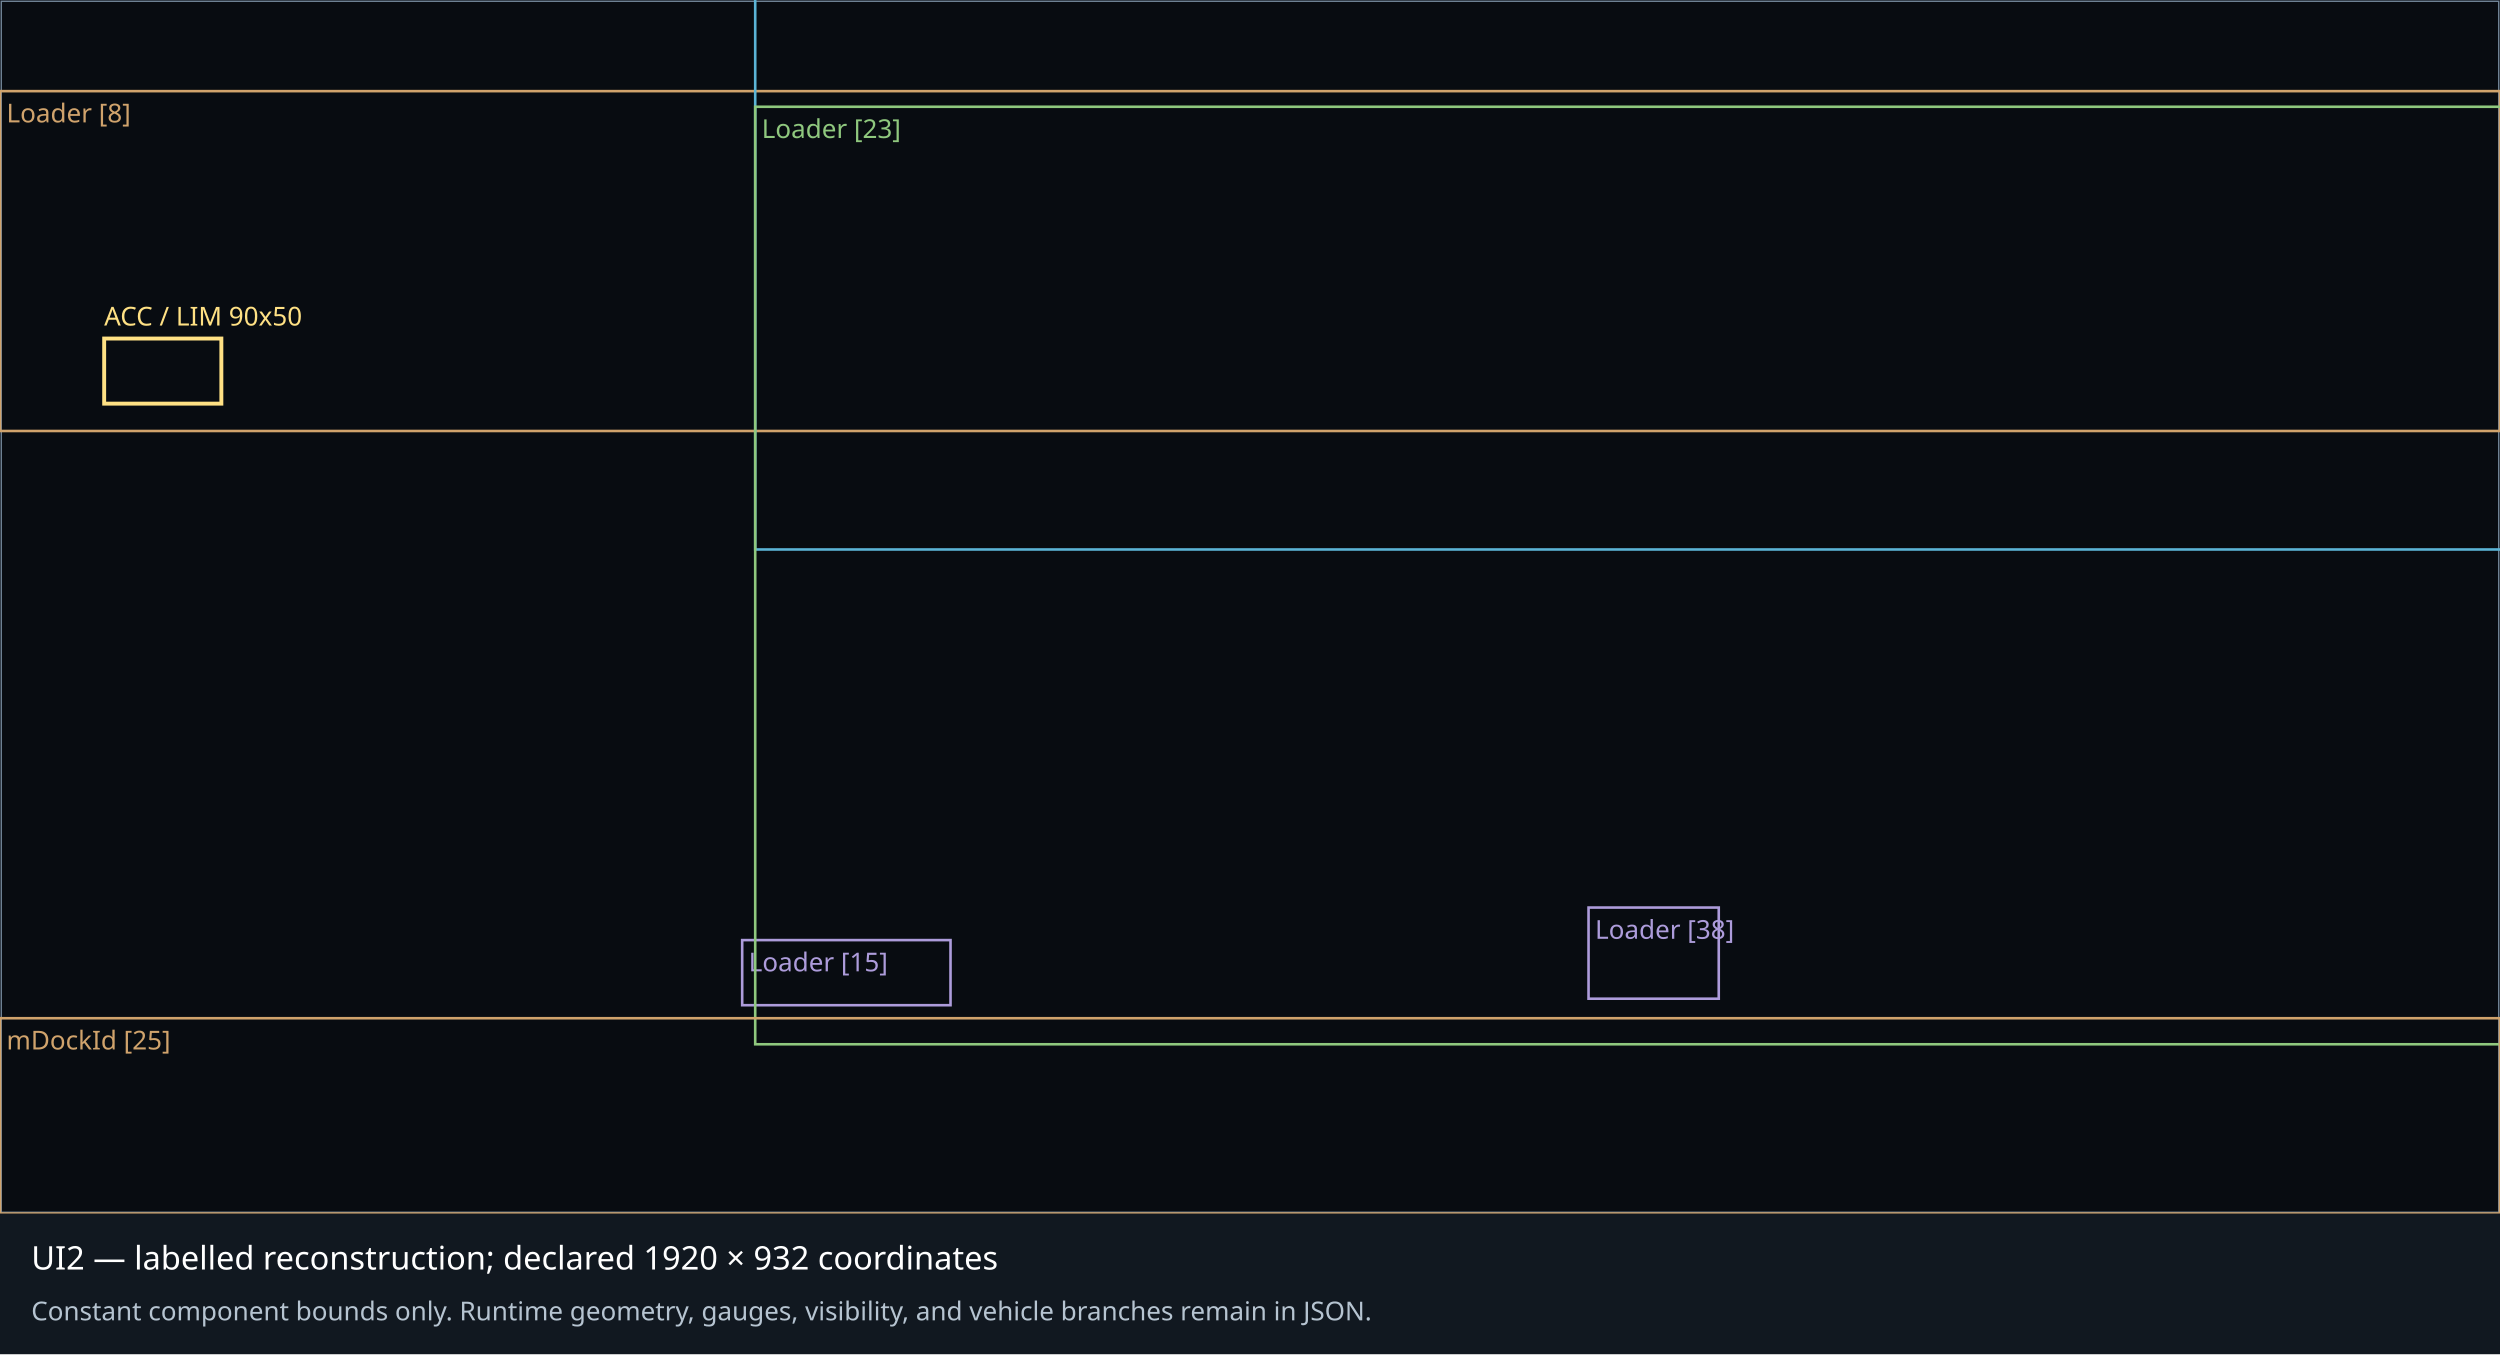
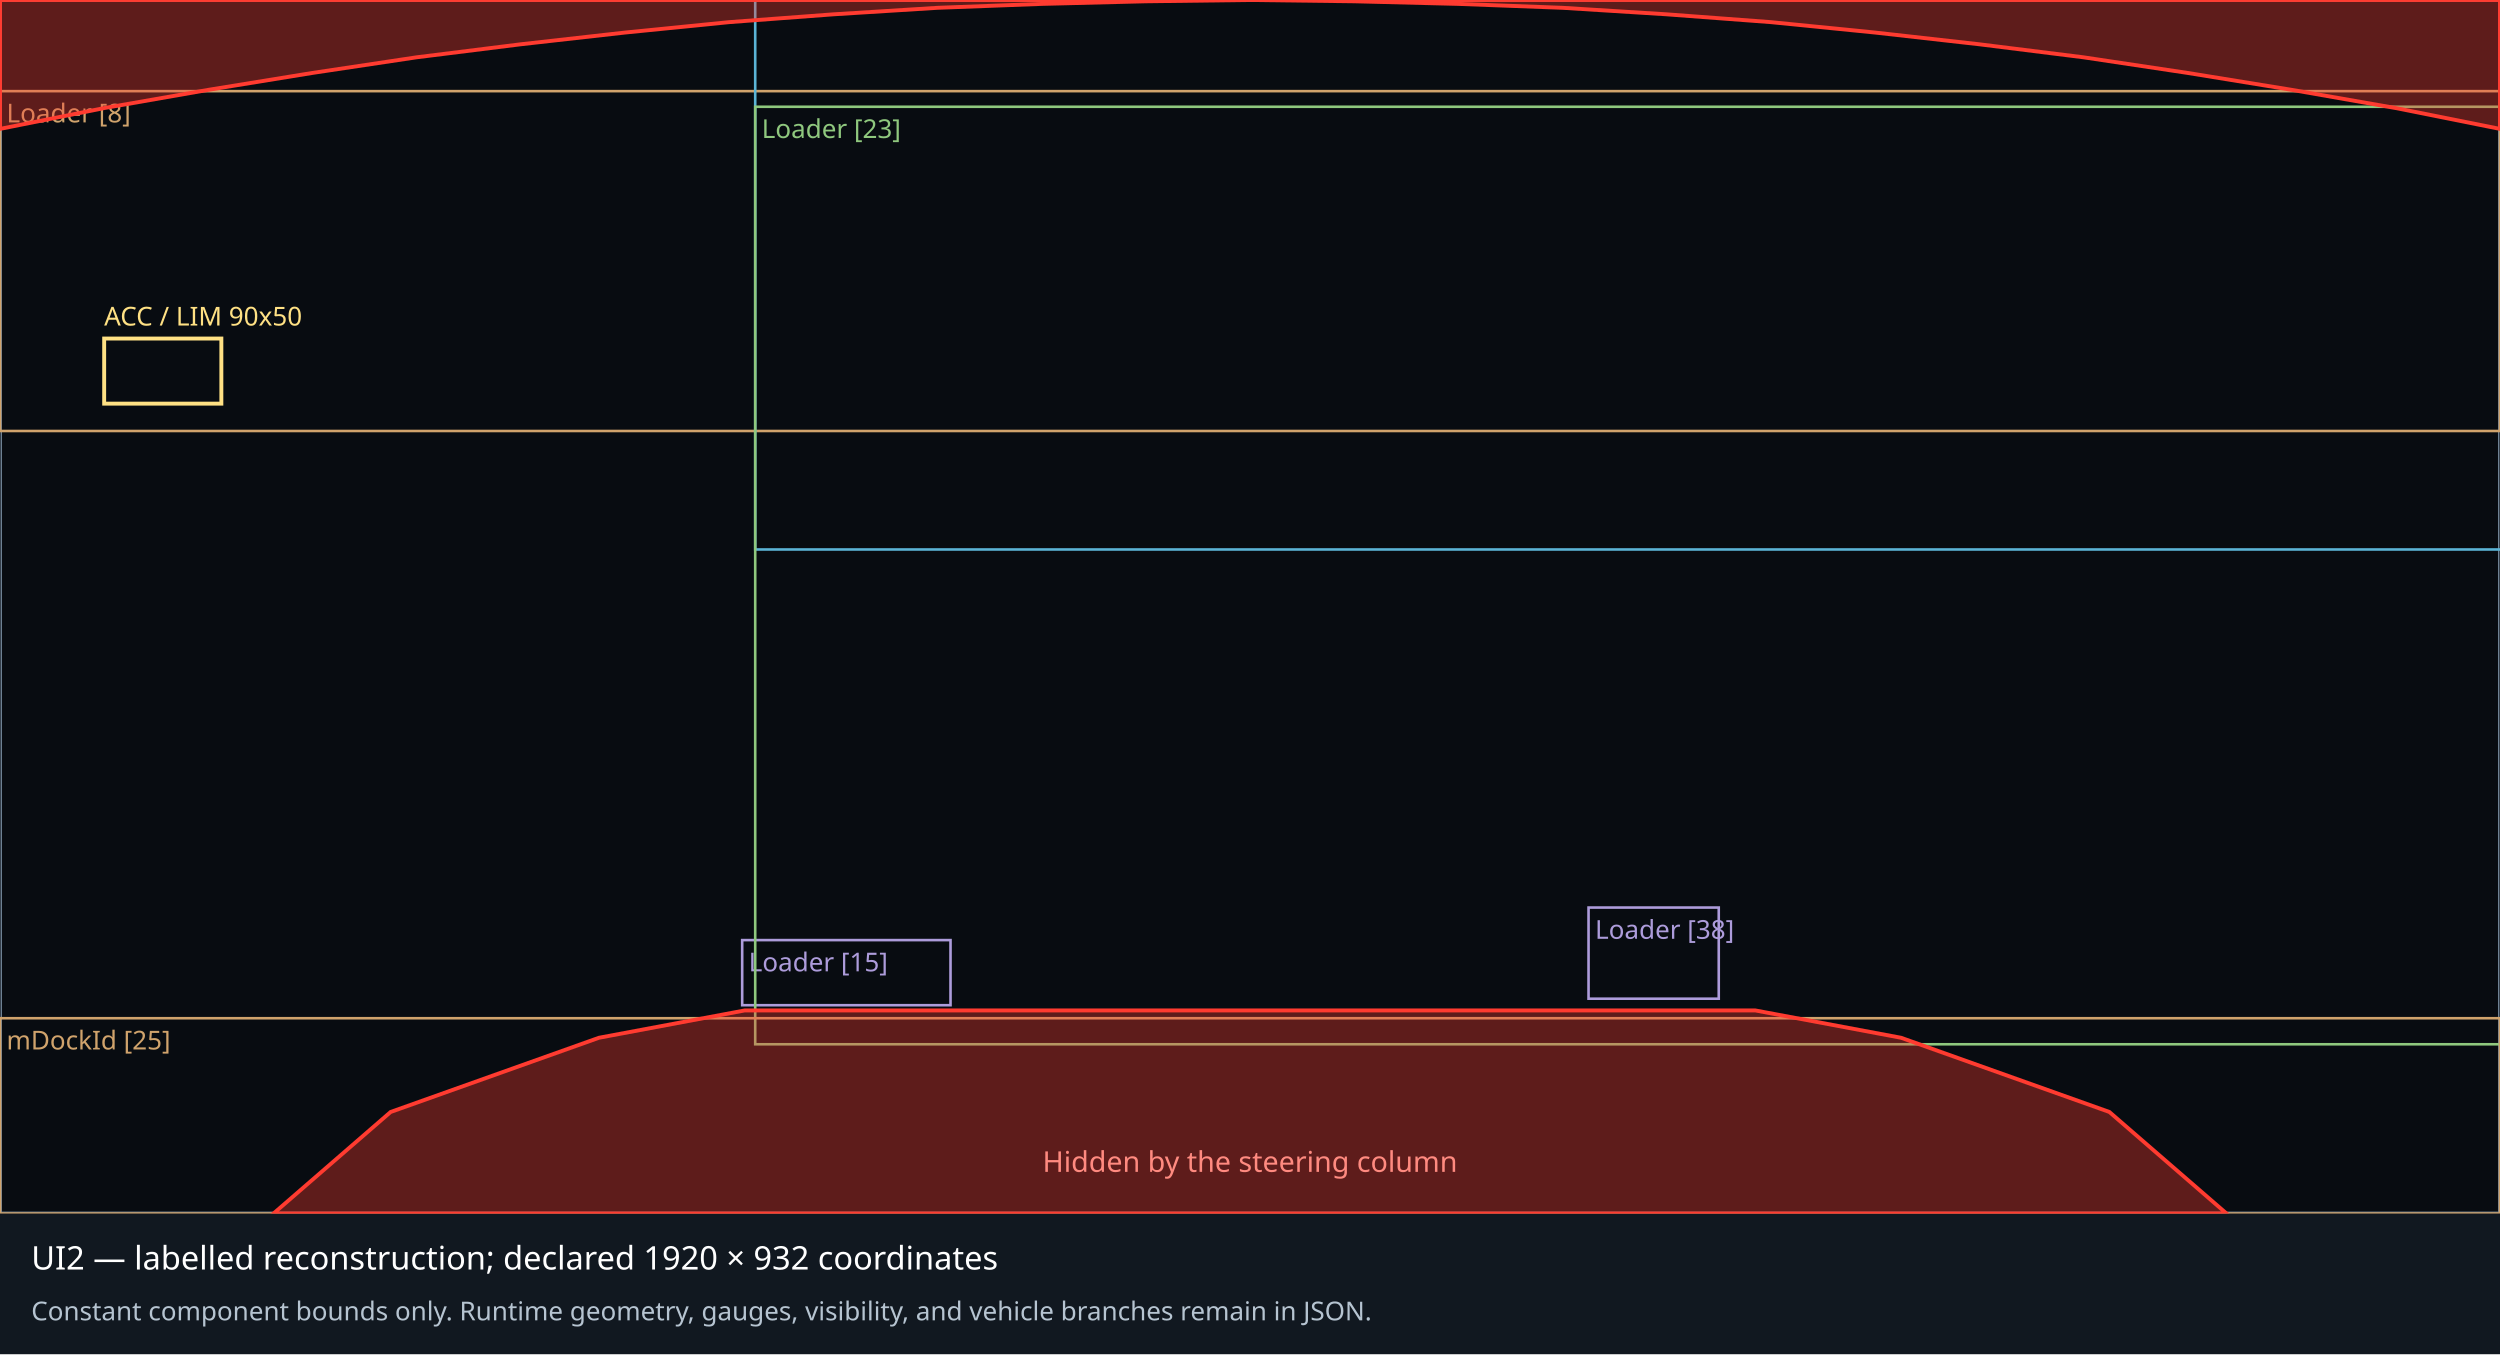
<svg xmlns="http://www.w3.org/2000/svg" width="1920" height="1040" viewBox="0 0 1920 1040">
  <rect width="1920" height="1040" fill="#111820" />
  <rect x="1" y="1" width="1918" height="930" fill="#080c11" stroke="#738699" />
  <text x="24" y="975" fill="white" font-family="sans-serif" font-size="25">UI2 — labelled reconstruction; declared 1920 × 932 coordinates</text>
  <text x="24" y="1014" fill="#b6c4d1" font-family="sans-serif" font-size="20">Constant component bounds only. Runtime geometry, gauges, visibility, and vehicle branches remain in JSON.</text>
  <defs>
    <clipPath id="canvas">
      <rect width="1920" height="932" />
    </clipPath>
  </defs>
  <g clip-path="url(#canvas)">
    <rect x="0" y="70.0" width="1920.0" height="261.0" fill="none" stroke="#d0a36c" stroke-width="2" />
    <text x="5" y="94.0" fill="#d0a36c" font-family="sans-serif" font-size="20">Loader [8]</text>
    <rect x="570.0" y="722.0" width="160.0" height="50.0" fill="none" stroke="#ad9cdb" stroke-width="2" />
    <text x="575.0" y="746.0" fill="#ad9cdb" font-family="sans-serif" font-size="20">Loader [15]</text>
    <rect x="580.0" y="-298.0" width="1920.0" height="720.0" fill="none" stroke="#5bb4d6" stroke-width="2" />
    <text x="585.0" y="-274.0" fill="#5bb4d6" font-family="sans-serif" font-size="20">Loader [21]</text>
    <rect x="580.0" y="82.0" width="1920.0" height="720.0" fill="none" stroke="#8fc87e" stroke-width="2" />
    <text x="585.0" y="106.0" fill="#8fc87e" font-family="sans-serif" font-size="20">Loader [23]</text>
    <rect x="0" y="782.0" width="1920.0" height="150.0" fill="none" stroke="#d0a36c" stroke-width="2" />
    <text x="5" y="806.0" fill="#d0a36c" font-family="sans-serif" font-size="20">mDockId [25]</text>
    <rect x="1220.0" y="697.0" width="100.0" height="70.0" fill="none" stroke="#ad9cdb" stroke-width="2" />
    <text x="1225.0" y="721.0" fill="#ad9cdb" font-family="sans-serif" font-size="20">Loader [38]</text>
    <rect x="80" y="260" width="90" height="50" fill="none" stroke="#ffe184" stroke-width="3" />
    <text x="80" y="250" fill="#ffe184" font-family="sans-serif" font-size="20">ACC / LIM 90x50</text>
+     <polygon points="0,0 1920,0 1920,99 1840,83 1760,69 1680,56 1600,44 1520,34 1440,25 1360,17 1280,11 1200,6 1120,3 1040,1 960,0 880,1 800,3 720,6 640,11 560,17 480,25 400,34 320,44 240,56 160,69 80,83 0,99" fill="#ff3b30" fill-opacity="0.35" stroke="#ff3b30" stroke-width="3" />
+     <polygon points="210,932 300,854 460,797 572,776 1348,776 1460,797 1620,854 1710,932" fill="#ff3b30" fill-opacity="0.35" stroke="#ff3b30" stroke-width="3" />
+     <text x="960" y="900" fill="#ff8a80" font-family="sans-serif" font-size="22" text-anchor="middle">Hidden by the steering column</text>
  </g>
</svg>
